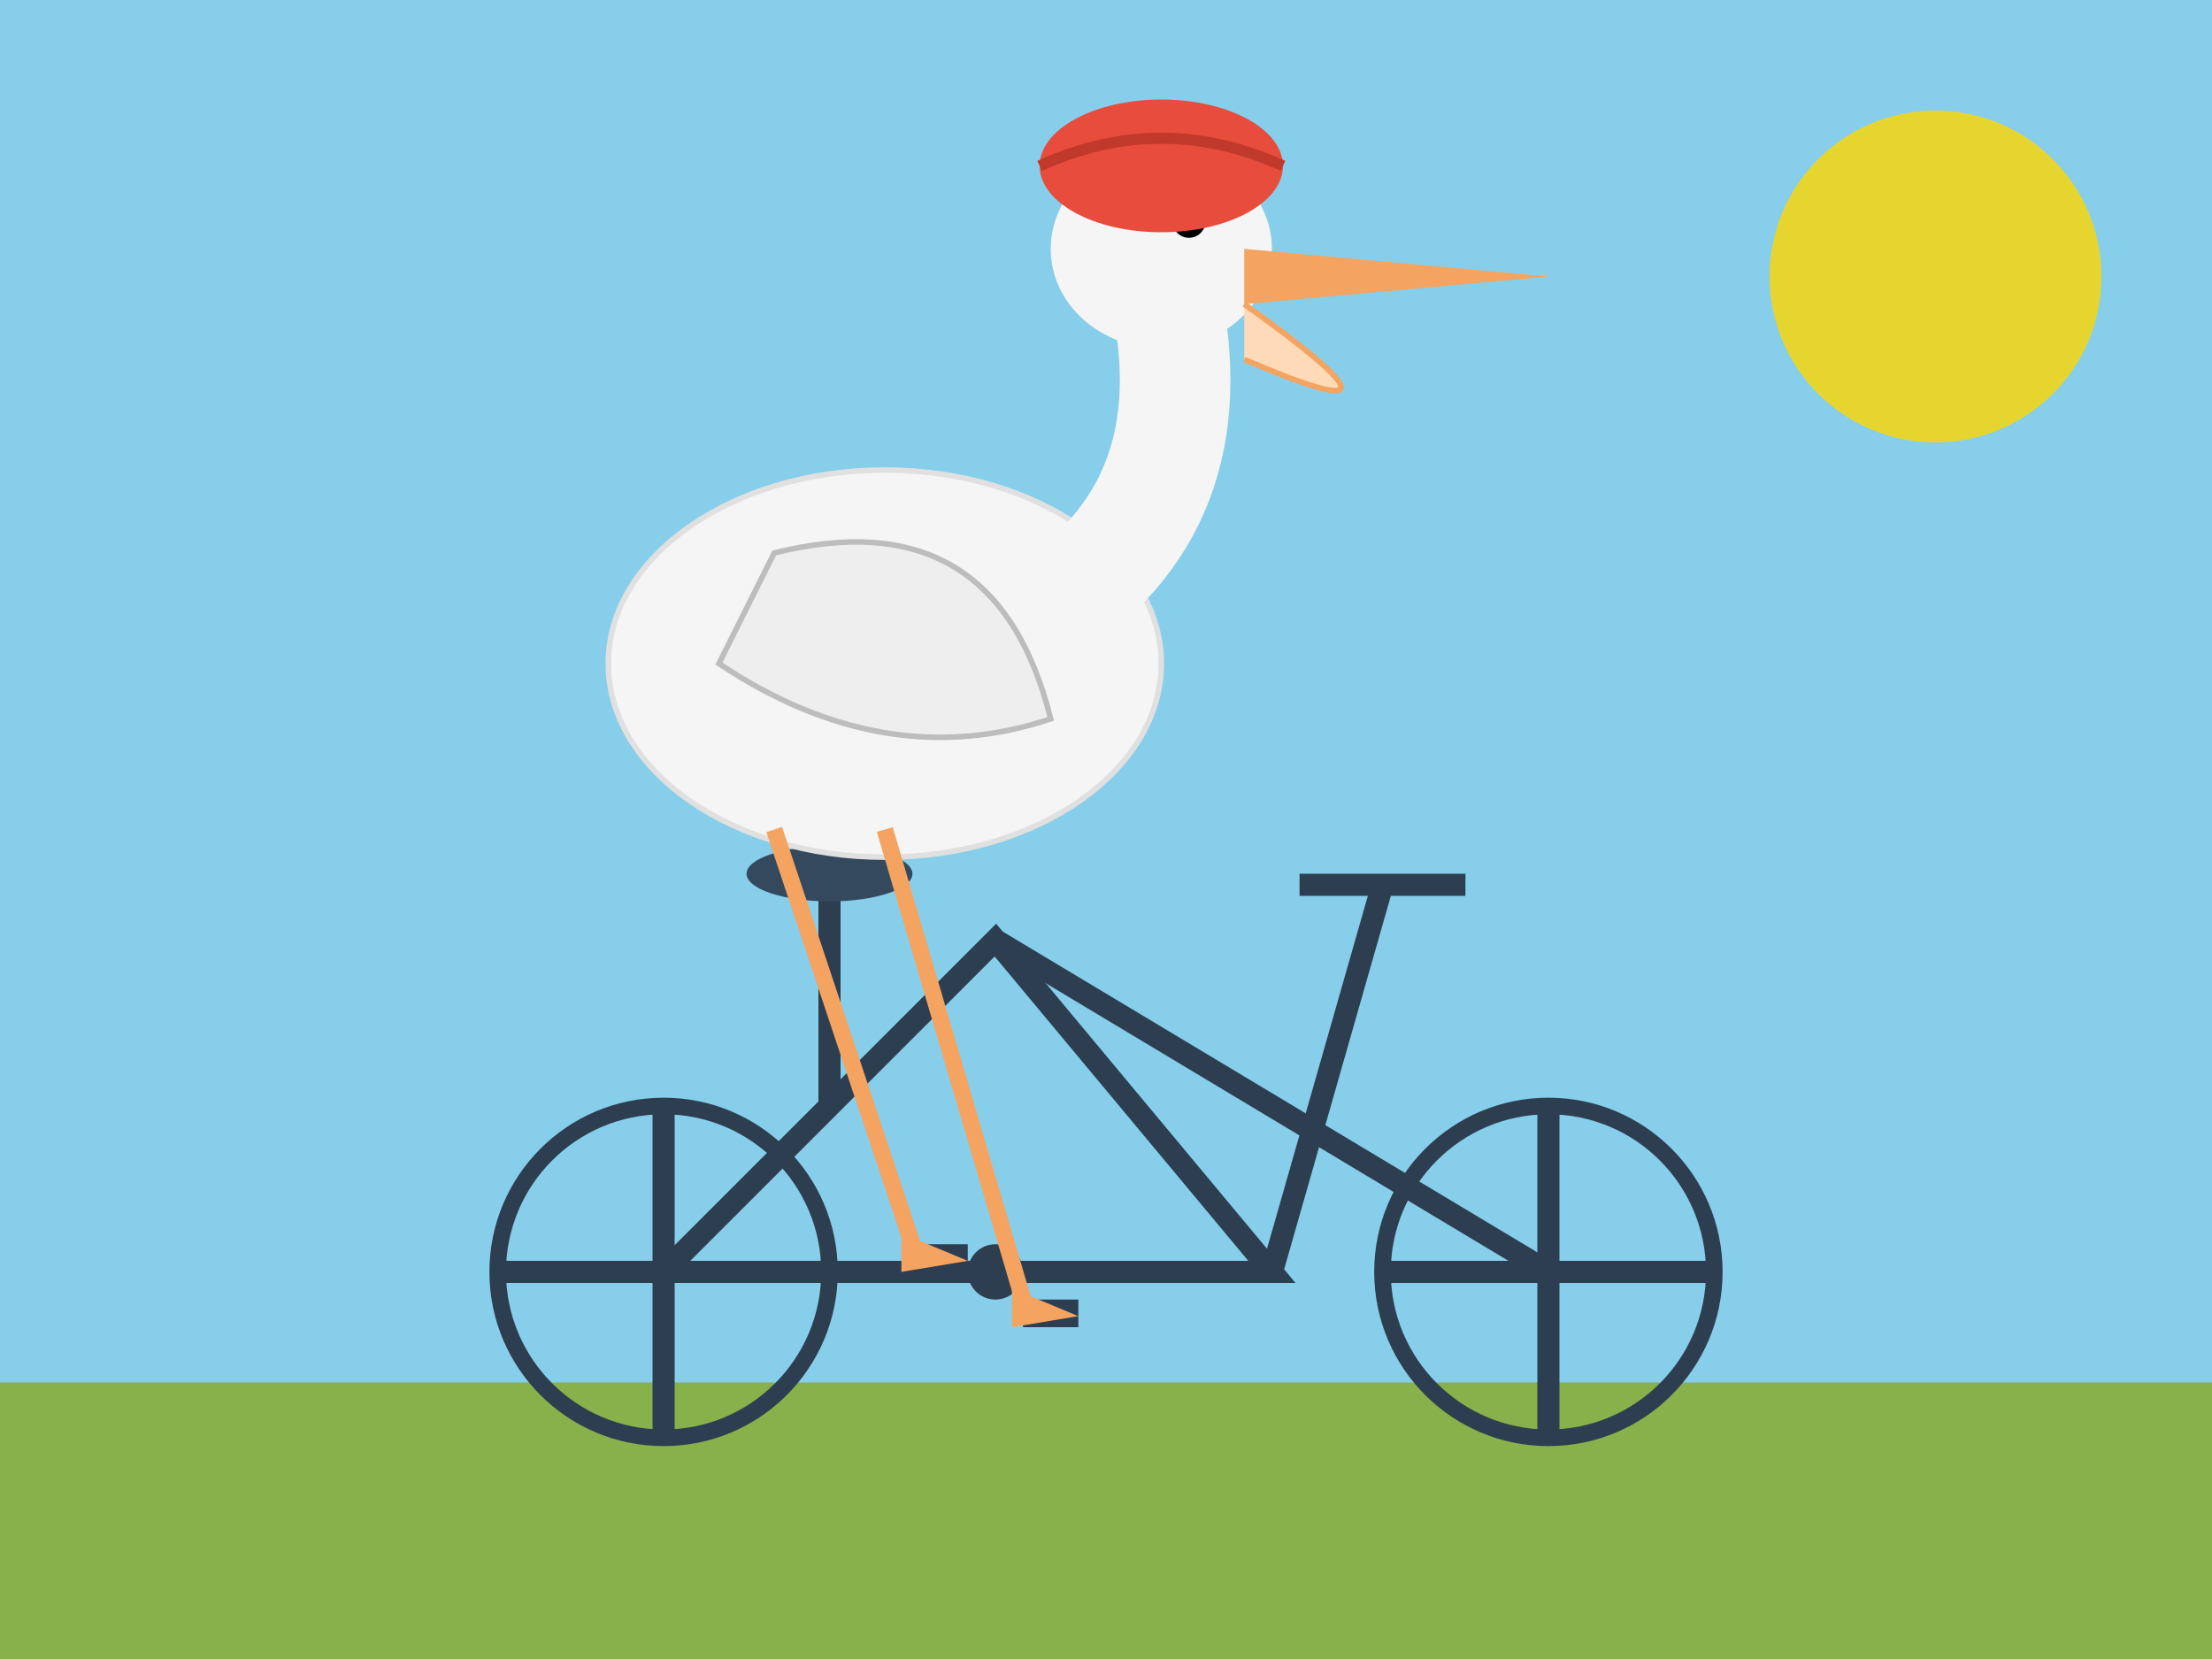
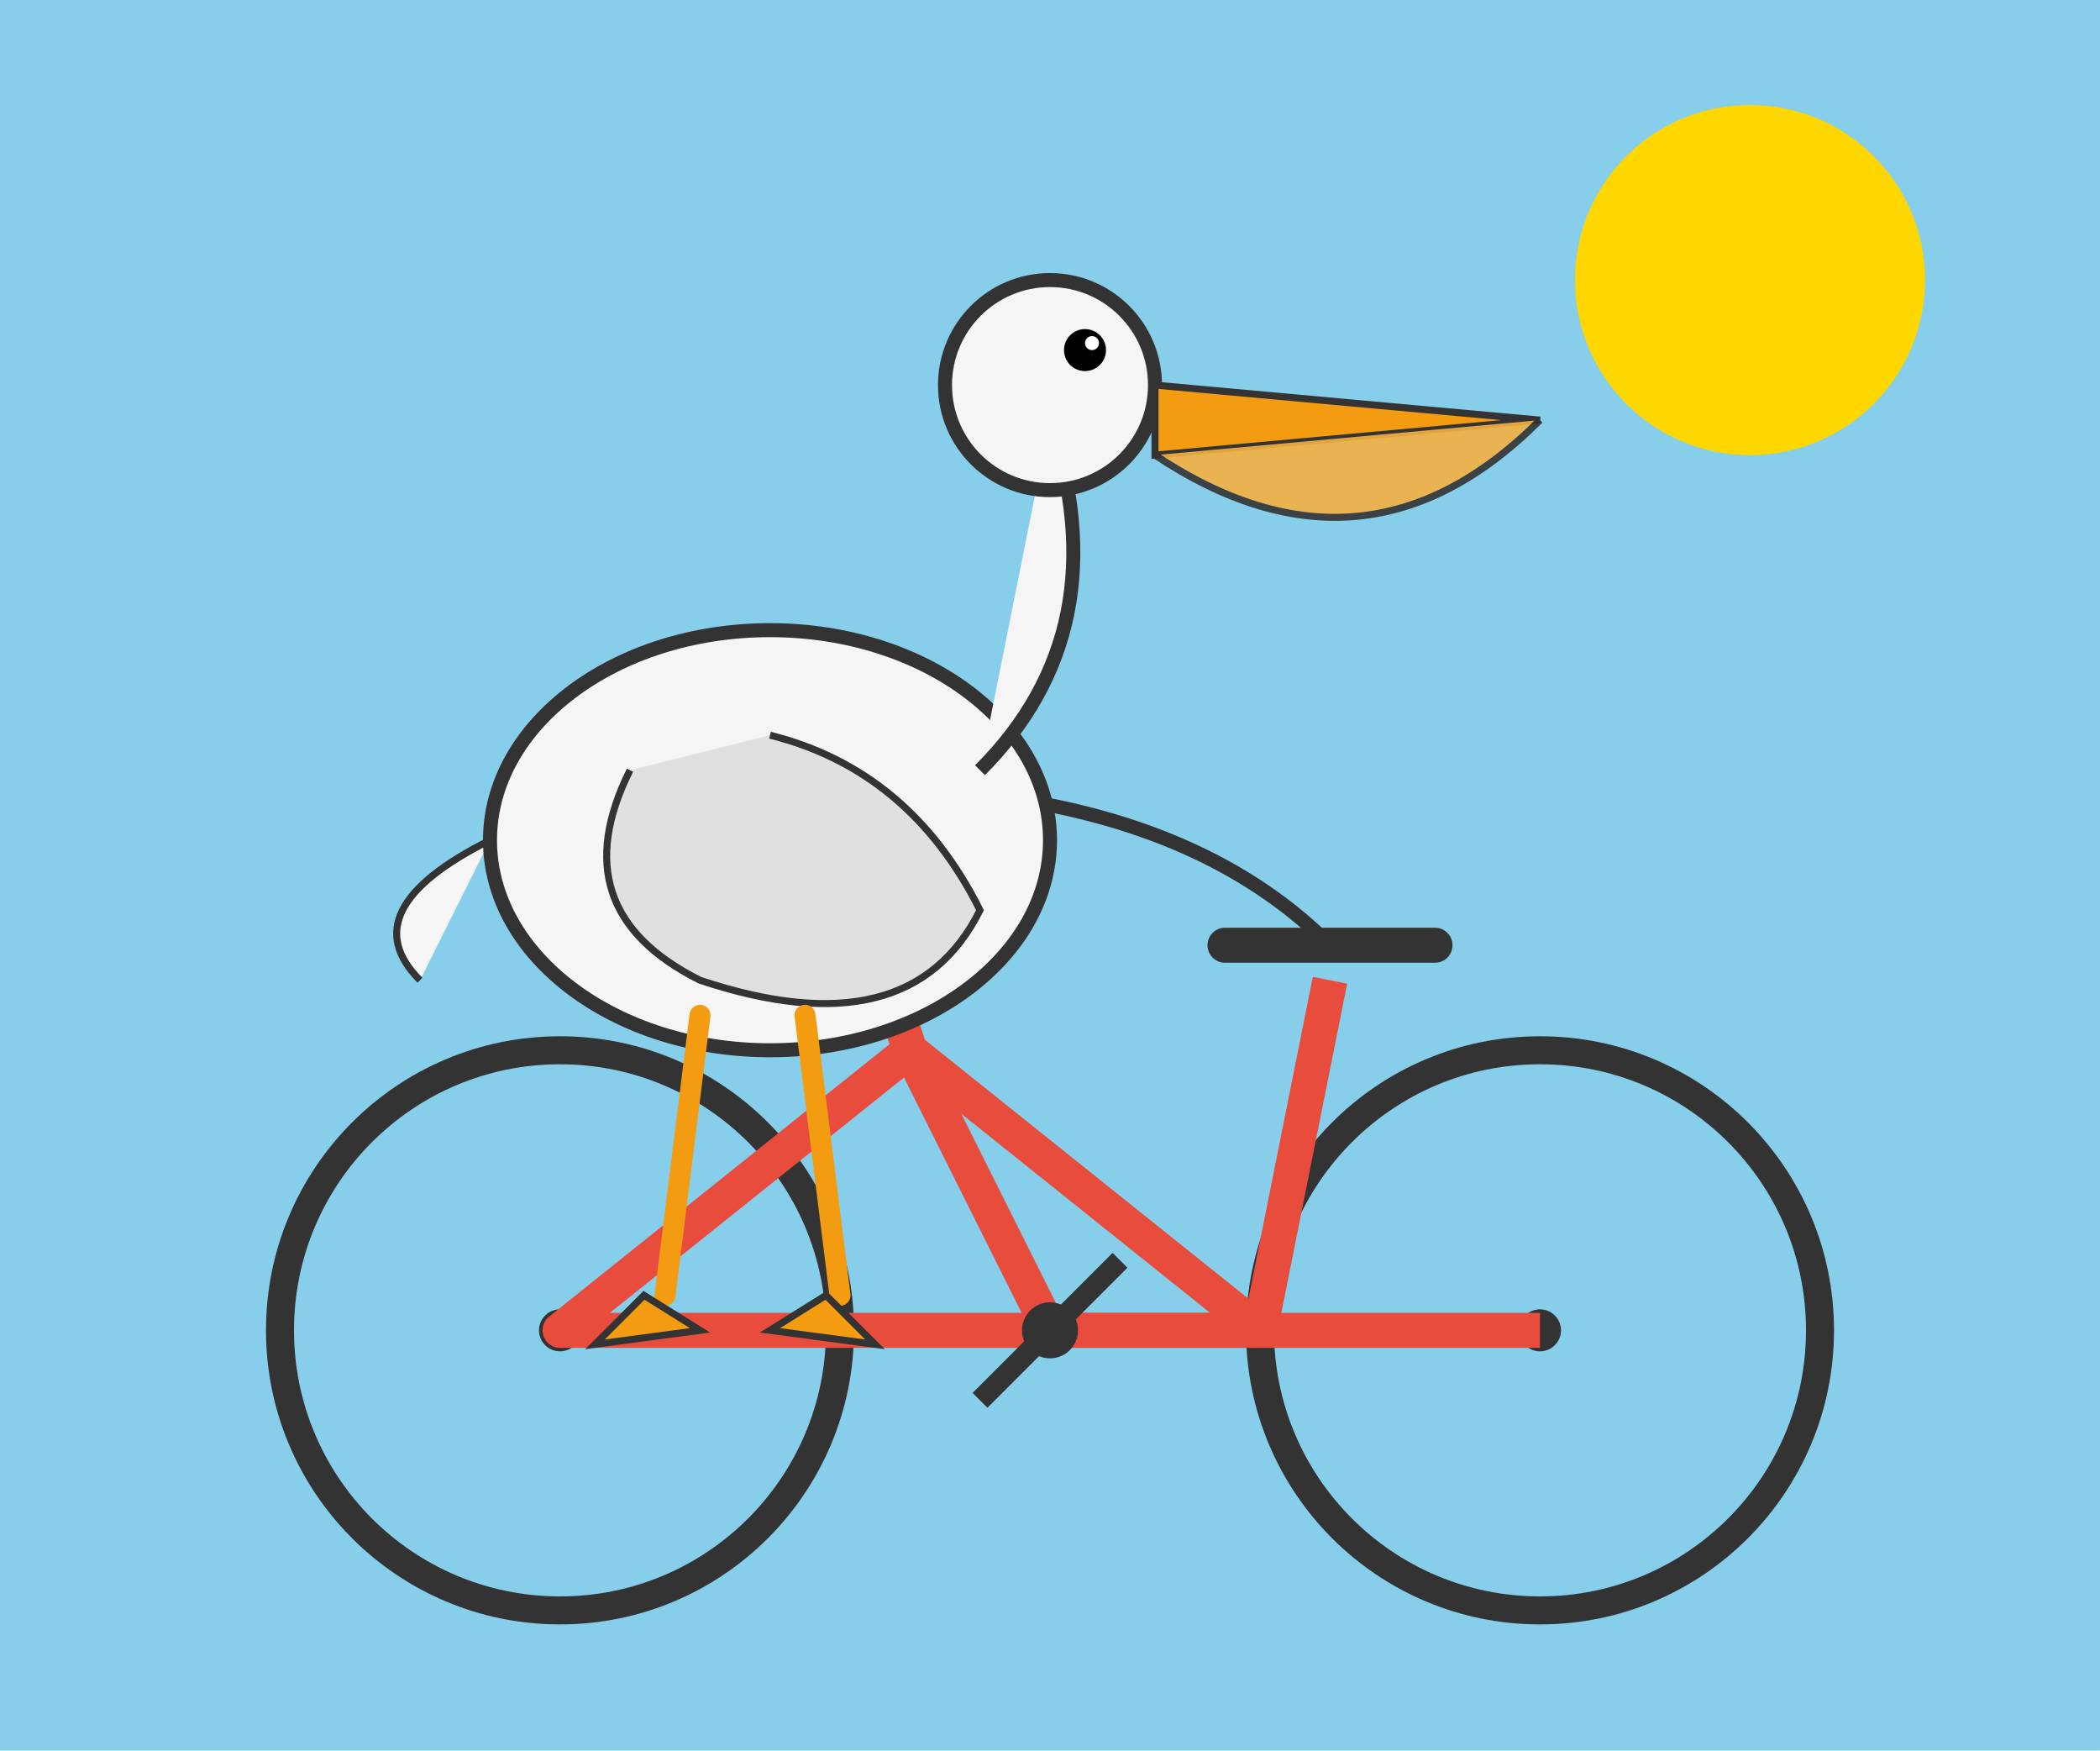
- <svg xmlns="http://www.w3.org/2000/svg" viewBox="0 0 400 300" width="400" height="300">
-   <rect width="400" height="300" fill="#87CEEB" />
-   <circle cx="350" cy="50" r="30" fill="#FFD700" opacity="0.8" />
-   <rect y="250" width="400" height="50" fill="#88B04B" />
-   <g stroke="#2C3E50" stroke-width="4" fill="none">
-     <circle cx="120" cy="230" r="30" fill="none" stroke-width="3" />
-     <circle cx="280" cy="230" r="30" fill="none" stroke-width="3" />
-     <line x1="120" y1="200" x2="120" y2="260" />
-     <line x1="90" y1="230" x2="150" y2="230" />
-     <line x1="280" y1="200" x2="280" y2="260" />
-     <line x1="250" y1="230" x2="310" y2="230" />
-     <path d="M120 230 L180 170 L230 230 Z" />
-     <line x1="180" y1="170" x2="280" y2="230" />
-     <path d="M230 230 L250 160" />
-     <path d="M235 160 L265 160" />
-     <line x1="150" y1="200" x2="150" y2="160" />
+ <svg xmlns="http://www.w3.org/2000/svg" viewBox="0 0 300 250" width="300" height="250">
+   <rect width="300" height="250" fill="#87CEEB" />
+   <circle cx="250" cy="40" r="25" fill="#FFD700" />
+   <g id="bicycle">
+     <circle cx="80" cy="190" r="40" fill="none" stroke="#333" stroke-width="4" />
+     <circle cx="220" cy="190" r="40" fill="none" stroke="#333" stroke-width="4" />
+     <circle cx="80" cy="190" r="3" fill="#333" />
+     <circle cx="220" cy="190" r="3" fill="#333" />
+     <path d="M80 190 L130 150 L180 190 Z" fill="none" stroke="#E74C3C" stroke-width="5" stroke-linejoin="round" />
+     <path d="M130 150 L150 190 L220 190" fill="none" stroke="#E74C3C" stroke-width="5" stroke-linejoin="round" />
+     <path d="M180 190 L190 140" fill="none" stroke="#E74C3C" stroke-width="5" />
+     <path d="M175 135 L205 135" fill="none" stroke="#333" stroke-width="5" stroke-linecap="round" />
+     <path d="M130 150 L120 120" fill="none" stroke="#E74C3C" stroke-width="5" />
+     <ellipse cx="120" cy="118" rx="15" ry="5" fill="#333" />
+     <circle cx="150" cy="190" r="4" fill="#333" />
+     <line x1="150" y1="190" x2="140" y2="200" stroke="#333" stroke-width="3" />
+     <line x1="150" y1="190" x2="160" y2="180" stroke="#333" stroke-width="3" />
  </g>
-   <ellipse cx="150" cy="158" rx="15" ry="5" fill="#34495E" />
-   <rect x="165" y="225" width="10" height="5" fill="#2C3E50" />
-   <rect x="185" y="235" width="10" height="5" fill="#2C3E50" />
-   <circle cx="180" cy="230" r="5" fill="#2C3E50" />
-   <ellipse cx="160" cy="120" rx="50" ry="35" fill="#F5F5F5" stroke="#E0E0E0" stroke-width="1" />
-   <path d="M140 100 Q180 90 190 130 Q160 140 130 120 Z" fill="#EEEEEE" stroke="#BDBDBD" stroke-width="1" />
-   <path d="M190 110 Q220 90 210 50" fill="none" stroke="#F5F5F5" stroke-width="20" />
-   <path d="M190 110 Q220 90 210 50" fill="none" stroke="#E0E0E0" stroke-width="1" stroke-dasharray="0,100,20,100" />
-   <ellipse cx="210" cy="45" rx="20" ry="18" fill="#F5F5F5" />
-   <path d="M225 45 L280 50 L225 55 Z" fill="#F4A460" />
-   <path d="M225 55 Q260 80 225 65" fill="#FFDAB9" stroke="#F4A460" stroke-width="1" />
-   <circle cx="215" cy="40" r="3" fill="#000" />
-   <circle cx="214" cy="39" r="1" fill="#FFF" />
-   <g stroke="#F4A460" stroke-width="3" fill="none">
-     <path d="M140 150 L165 225" />
-     <path d="M160 150 L185 235" />
+   <g id="pelican">
+     <path d="M70 120 Q50 130 60 140" fill="#F5F5F5" stroke="#333" stroke-width="1" />
+     <ellipse cx="110" cy="120" rx="40" ry="30" fill="#F5F5F5" stroke="#333" stroke-width="2" />
+     <path d="M90 110 Q80 130 100 140 Q130 150 140 130 Q130 110 110 105" fill="#E0E0E0" stroke="#333" stroke-width="1" />
+     <path d="M140 110 Q160 90 150 60" fill="#F5F5F5" stroke="#333" stroke-width="2" />
+     <circle cx="150" cy="55" r="15" fill="#F5F5F5" stroke="#333" stroke-width="2" />
+     <circle cx="155" cy="50" r="3" fill="#000" />
+     <circle cx="156" cy="49" r="1" fill="#FFF" />
+     <path d="M165 55 L220 60 L165 65 Z" fill="#F39C12" stroke="#333" stroke-width="1" />
+     <path d="M165 65 Q195 85 220 60" fill="#F5B041" stroke="#333" stroke-width="1" opacity="0.9" />
+     <path d="M100 145 L95 185" stroke="#F39C12" stroke-width="3" stroke-linecap="round" />
+     <path d="M115 145 L120 185" stroke="#F39C12" stroke-width="3" stroke-linecap="round" />
+     <path d="M92 185 L85 192 L100 190 Z" fill="#F39C12" stroke="#333" stroke-width="1" />
+     <path d="M118 185 L125 192 L110 190 Z" fill="#F39C12" stroke="#333" stroke-width="1" />
+     <path d="M150 115 Q175 120 190 135" fill="none" stroke="#333" stroke-width="2" stroke-linecap="round" />
  </g>
-   <path d="M163 223 L175 228 L163 230 Z" fill="#F4A460" />
-   <path d="M183 233 L195 238 L183 240 Z" fill="#F4A460" />
-   <ellipse cx="210" cy="30" rx="22" ry="12" fill="#E74C3C" />
-   <path d="M188 30 Q210 20 232 30" fill="none" stroke="#C0392B" stroke-width="2" />
</svg>
